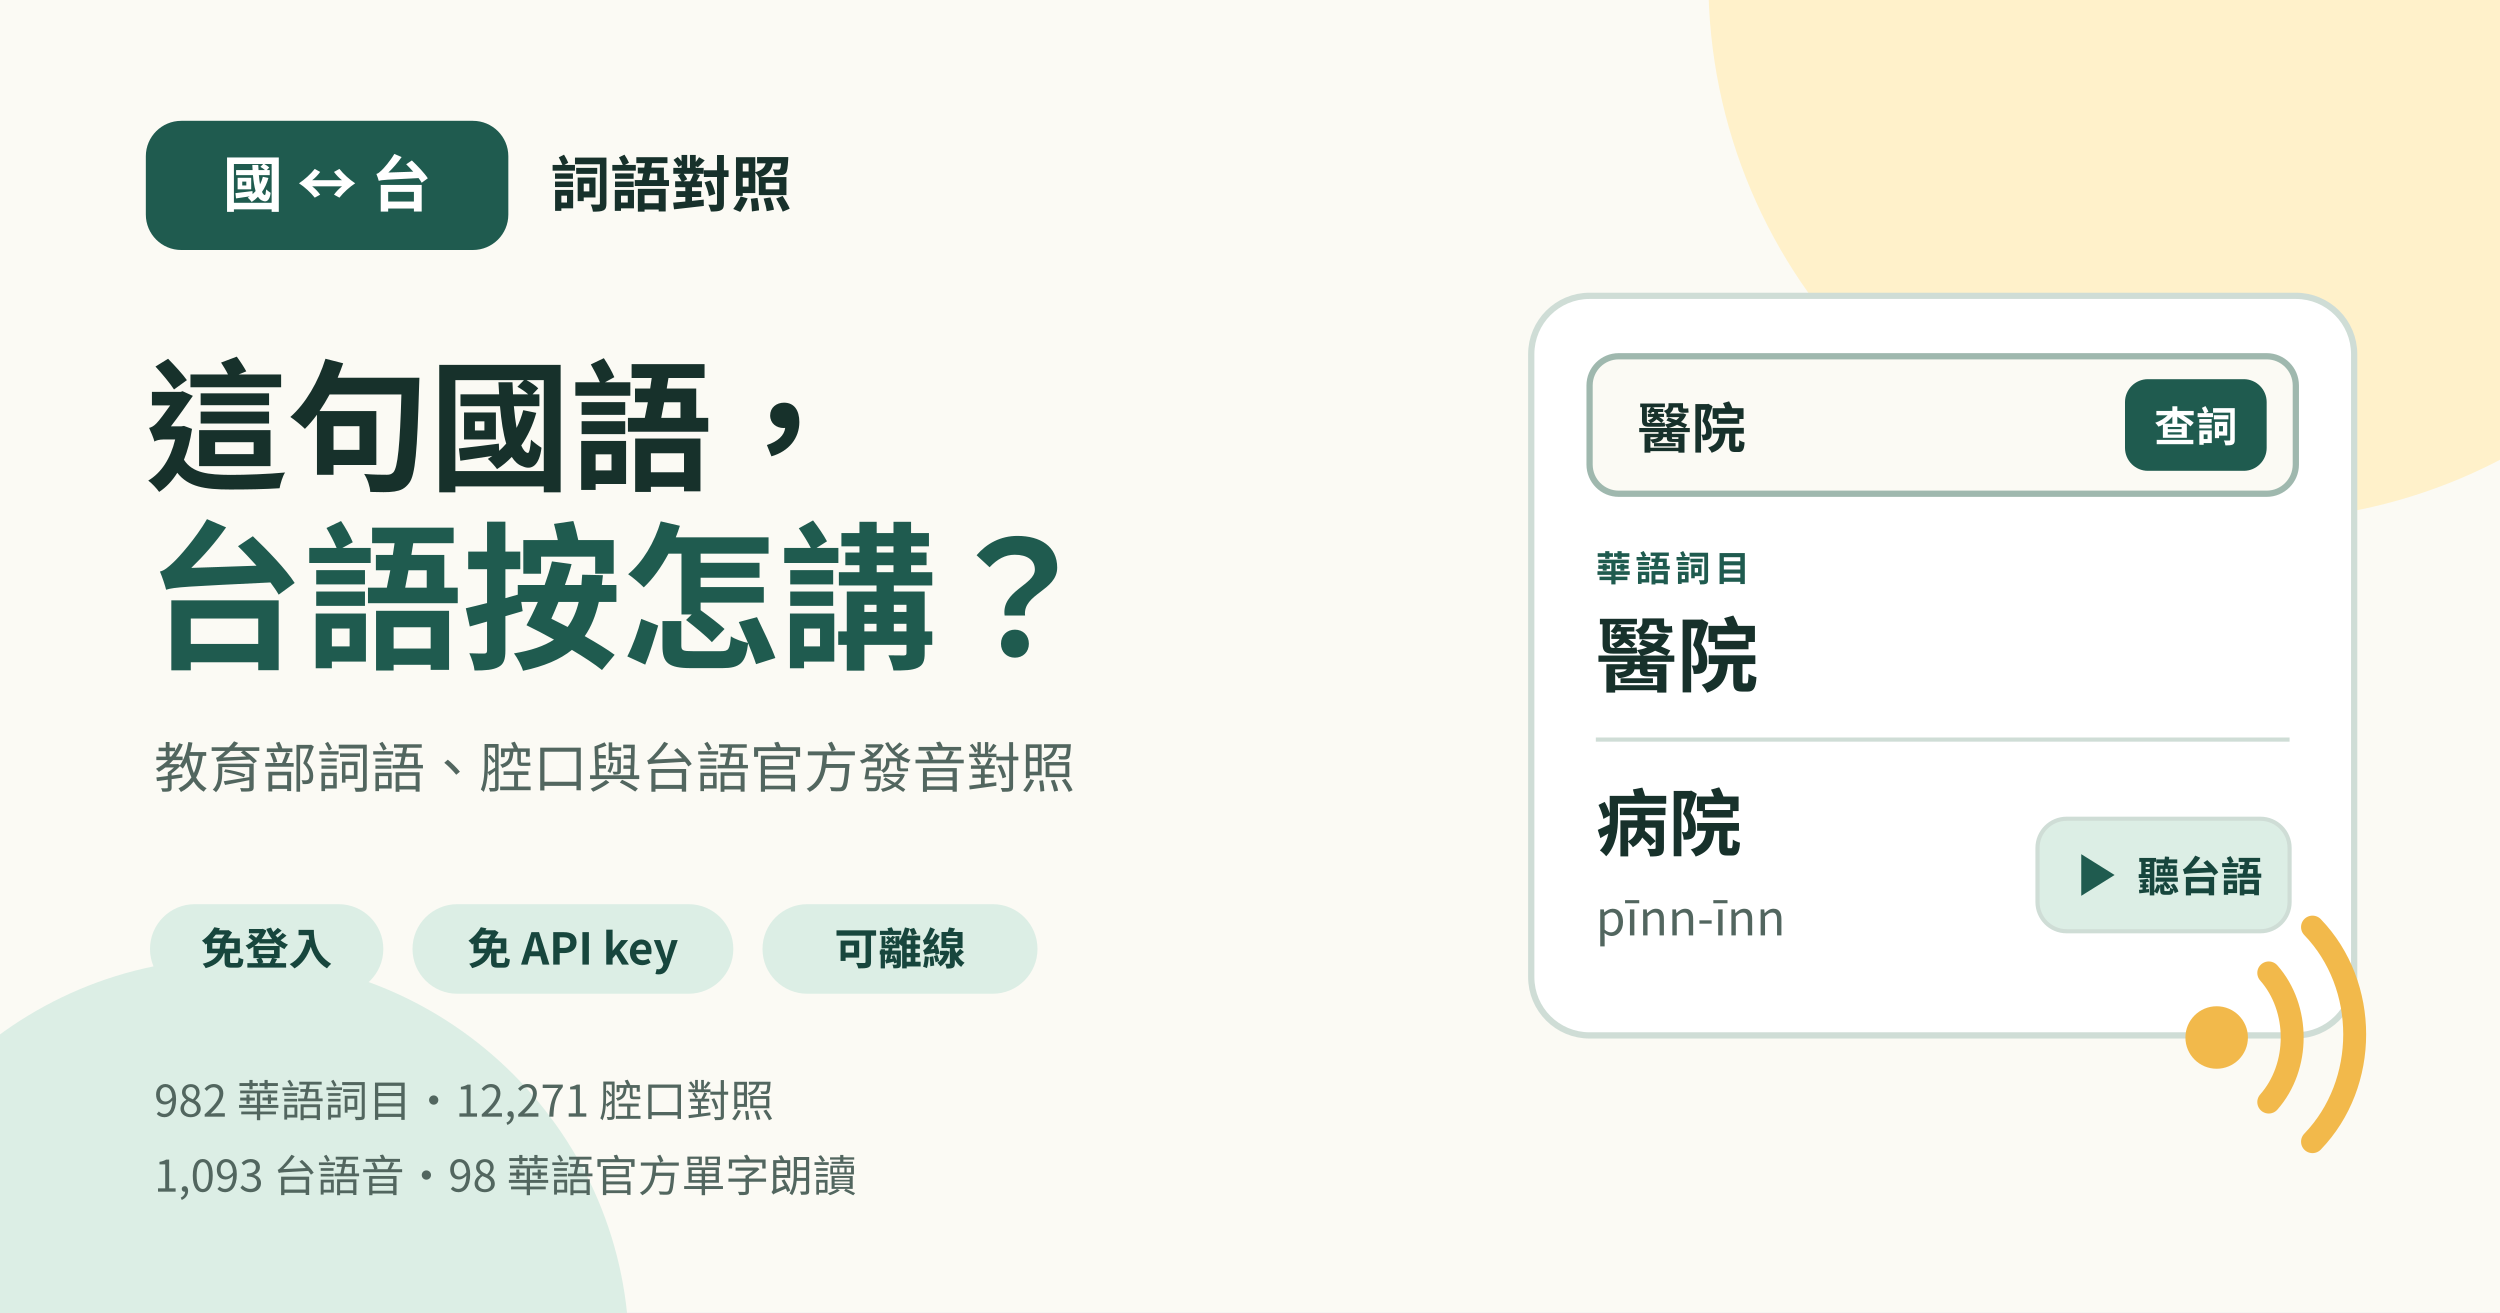
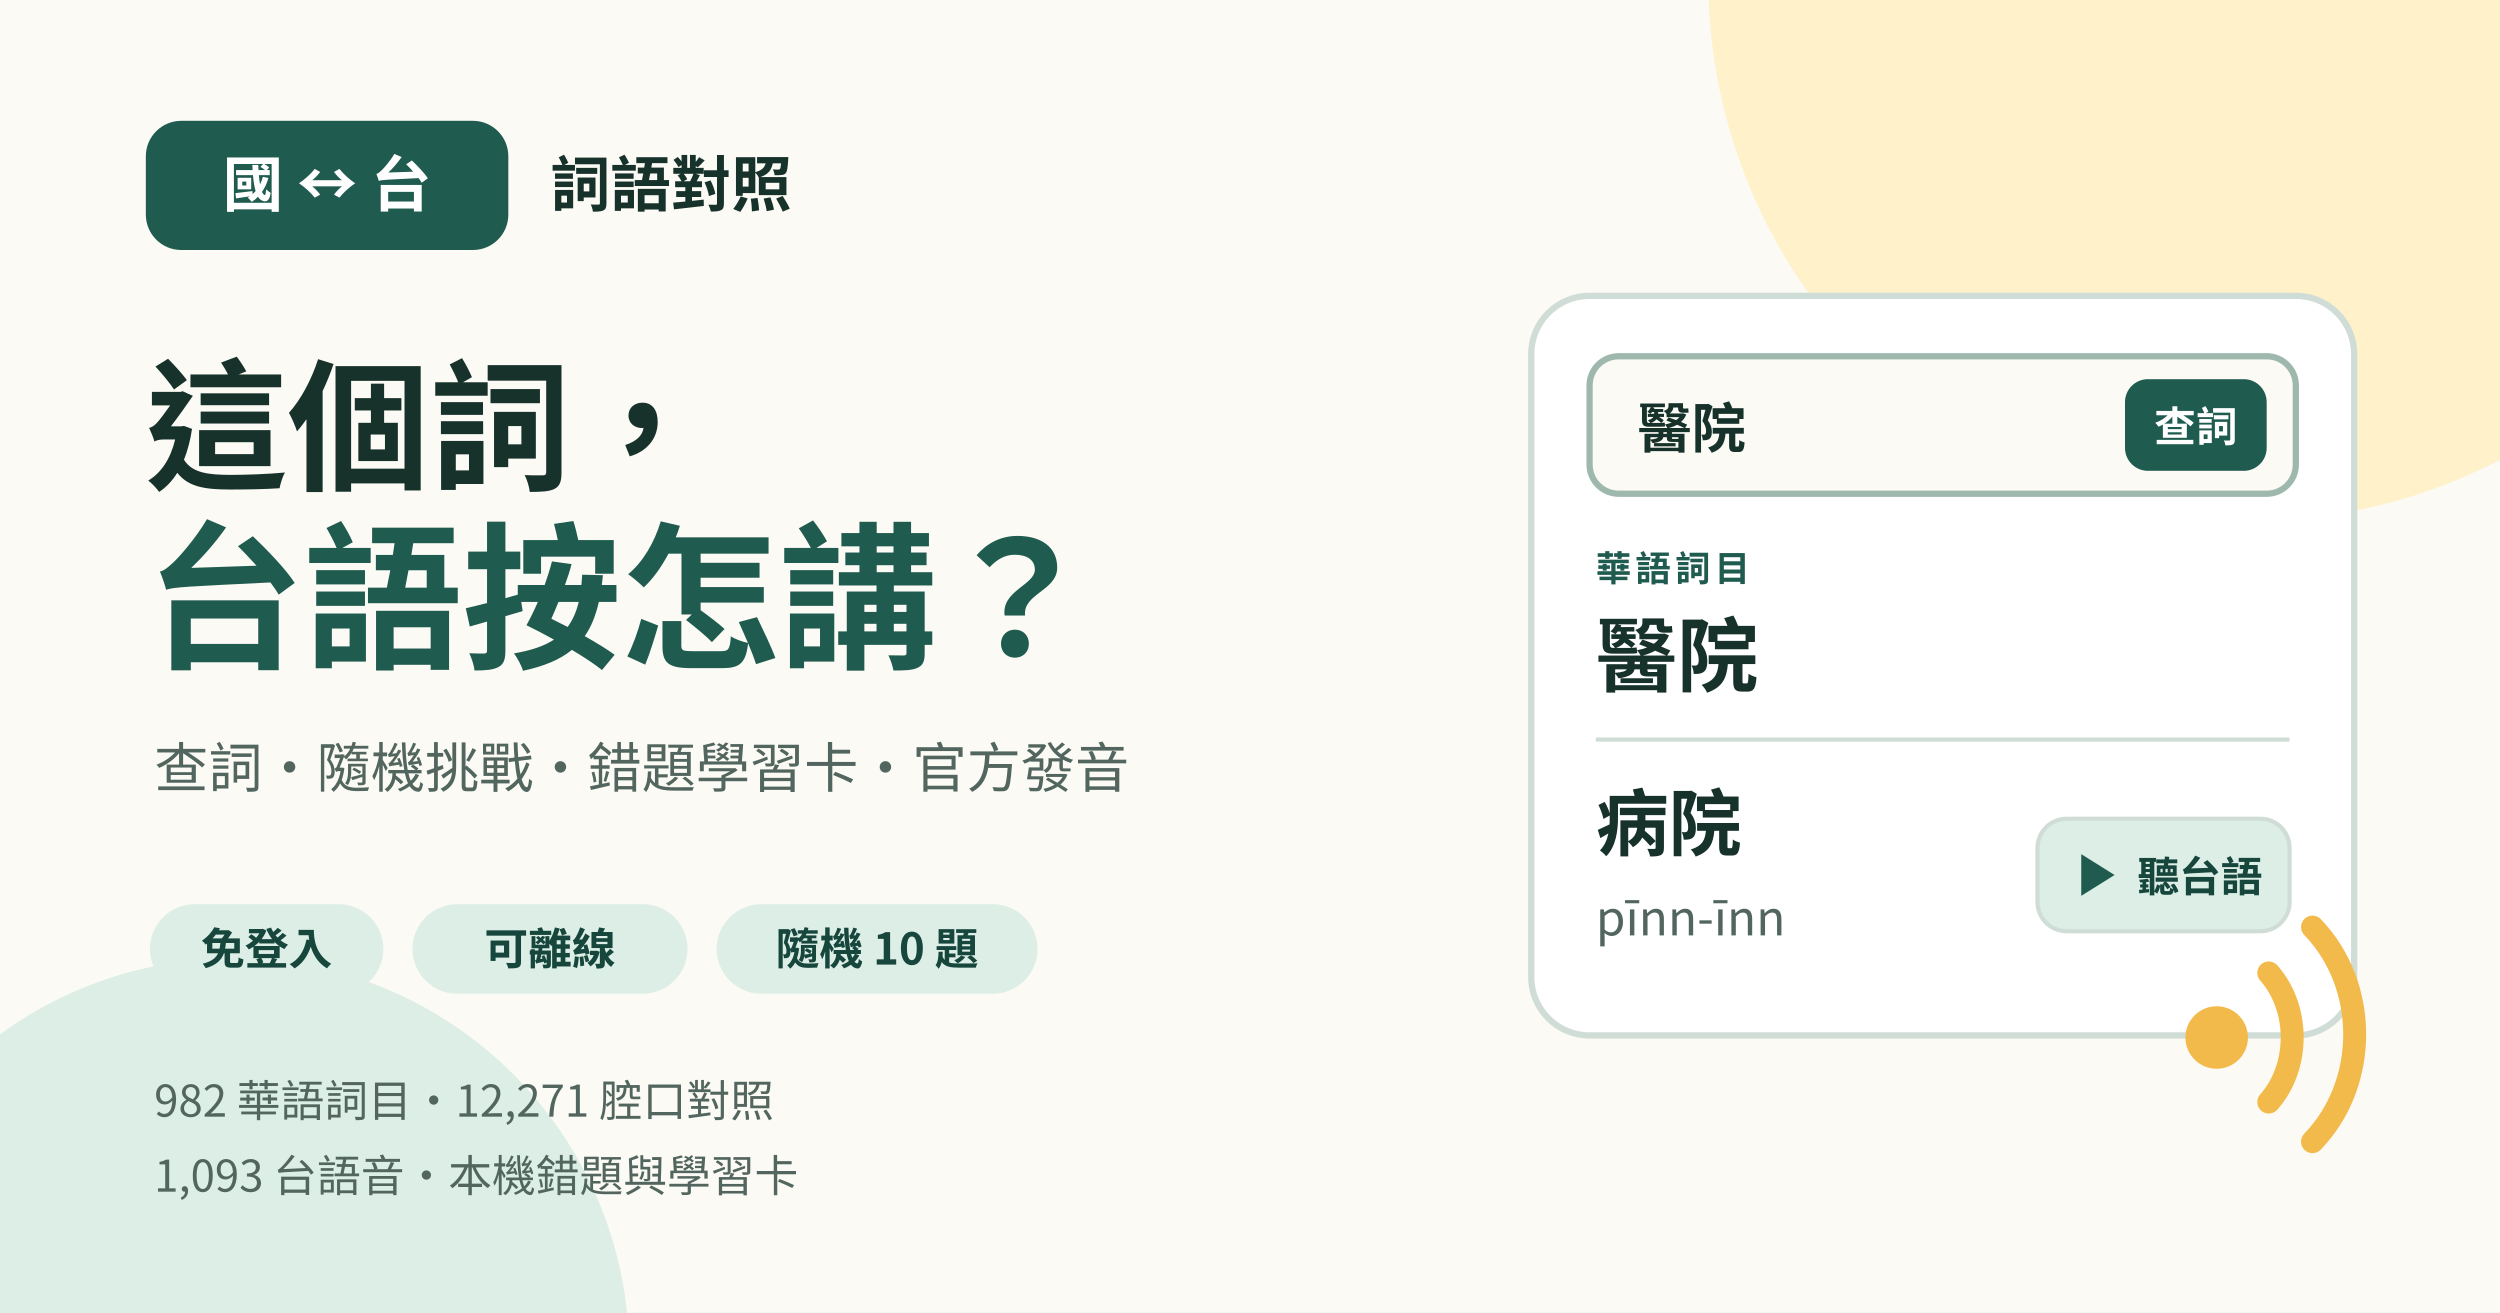
<svg xmlns="http://www.w3.org/2000/svg" width="1200" height="630" viewBox="0 0 1200 630" role="img" aria-labelledby="title desc">
  <rect width="1200" height="630" fill="#fbfaf4" />
  <circle cx="1080" cy="-10" r="260" fill="#fff1ca" />
  <circle cx="112" cy="650" r="190" fill="#dceee5" />
  <g transform="translate(70 58)">
    <rect width="174" height="62" rx="17" fill="#1f5b4f" />
    <text x="87" y="41" fill="#ffffff" font-family="Noto Sans CJK TC, sans-serif" font-size="29" font-weight="800" text-anchor="middle">國 ↔ 台</text>
    <text x="194" y="41" fill="#17312b" font-family="Noto Sans CJK TC, sans-serif" font-size="29" font-weight="800">詞語對照</text>
  </g>
  <g font-family="Noto Sans CJK TC, sans-serif">
-     <text x="70" y="230" fill="#17312b" font-size="68" font-weight="900">這句國語，</text>
+     <text x="70" y="230" fill="#17312b" font-size="68" font-weight="900">這個詞，</text>
    <text x="70" y="315" fill="#1f5b4f" font-size="76" font-weight="900">台語按怎講？</text>
-     <text x="74" y="378" fill="#52665f" font-size="26" font-weight="500">教育部詞語、腔口與台語官方發音對照</text>
+     <text x="74" y="378" fill="#52665f" font-size="26" font-weight="500">查詞・隨機挑戰・錯題學習卡・官方發音</text>
    <g transform="translate(72 434)" fill="#17463d" font-size="21" font-weight="700">
      <rect x="0" y="0" width="112" height="43" rx="21.5" fill="#dceee5" />
      <text x="56" y="29" text-anchor="middle">免登入</text>
-       <rect x="126" y="0" width="154" height="43" rx="21.5" fill="#dceee5" />
-       <text x="203" y="29" text-anchor="middle">免 API key</text>
-       <rect x="294" y="0" width="132" height="43" rx="21.5" fill="#dceee5" />
-       <text x="360" y="29" text-anchor="middle">可離線</text>
+       <rect x="126" y="0" width="132" height="43" rx="21.5" fill="#dceee5" />
+       <text x="192" y="29" text-anchor="middle">可離線</text>
+       <rect x="272" y="0" width="154" height="43" rx="21.5" fill="#dceee5" />
+       <text x="349" y="29" text-anchor="middle">隨機 10 題</text>
    </g>
    <text x="74" y="536" fill="#52665f" font-size="21">982 華語詞目・12,271 腔口對照</text>
-     <text x="74" y="572" fill="#52665f" font-size="21">1,093 台語音・98 華語官方單字朗讀</text>
+     <text x="74" y="572" fill="#52665f" font-size="21">1,093 台語音・本機錯題與學習卡</text>
  </g>
  <g transform="translate(735 142)" font-family="Noto Sans CJK TC, sans-serif">
    <rect width="395" height="355" rx="28" fill="#ffffff" stroke="#cfddd6" stroke-width="3" />
    <rect x="28" y="29" width="339" height="66" rx="14" fill="#fbfaf4" stroke="#9fb8ae" stroke-width="3" />
    <text x="51" y="73" fill="#17312b" font-size="26" font-weight="700">醫院</text>
    <rect x="285" y="40" width="68" height="44" rx="11" fill="#1f5b4f" />
    <text x="319" y="70" fill="#ffffff" font-size="20" font-weight="800" text-anchor="middle">查詞</text>
    <text x="31" y="137" fill="#1f5b4f" font-size="17" font-weight="800" letter-spacing="2">華語詞目</text>
    <text x="31" y="187" fill="#17312b" font-size="39" font-weight="900">醫院</text>
    <line x1="31" y1="213" x2="364" y2="213" stroke="#cfddd6" stroke-width="2" />
    <text x="31" y="266" fill="#17312b" font-size="35" font-weight="900">病院</text>
    <text x="31" y="307" fill="#52665f" font-size="23">pīnn-īnn</text>
    <rect x="243" y="251" width="121" height="54" rx="14" fill="#dceee5" stroke="#cfddd6" stroke-width="2" />
    <polygon points="264,268 264,288 280,278" fill="#1f5b4f" />
    <text x="291" y="286" fill="#17463d" font-size="20" font-weight="800">聽台語</text>
  </g>
  <path d="M1089 529c15-17 15-45 0-62M1110 548c27-28 27-75 0-103" fill="none" stroke="#f2b94b" stroke-width="11" stroke-linecap="round" />
  <circle cx="1064" cy="498" r="15" fill="#f2b94b" />
</svg>
